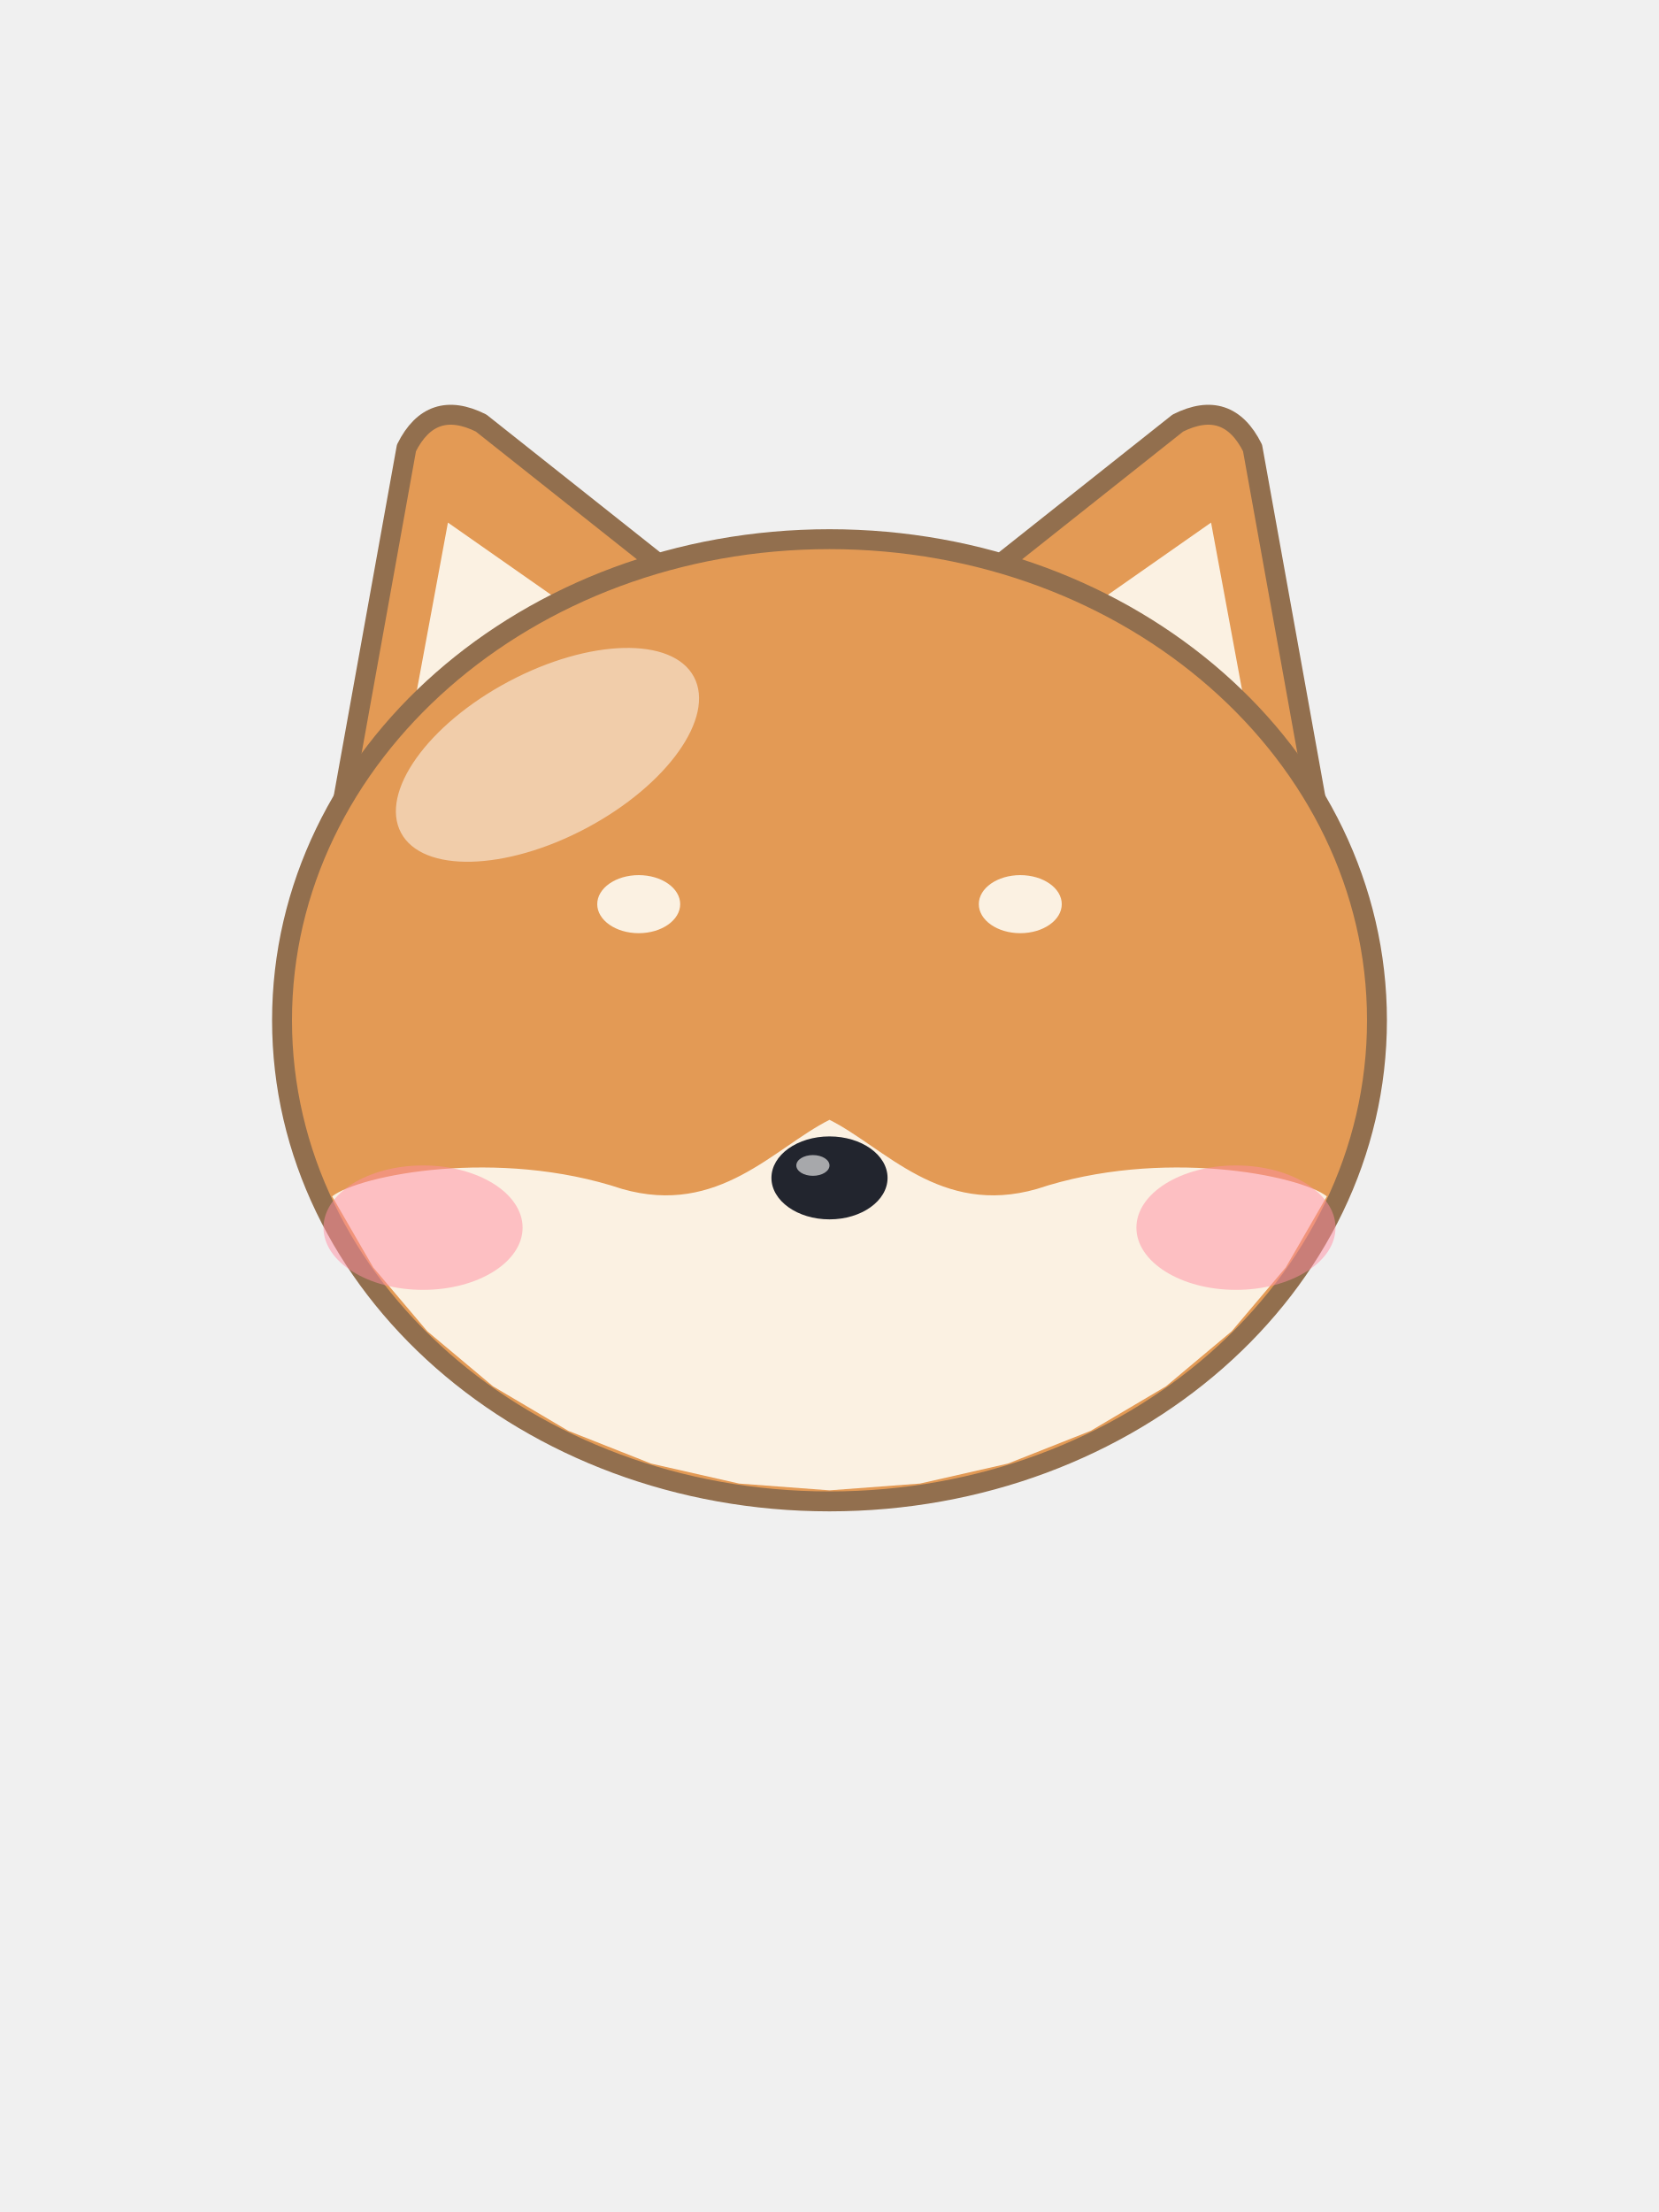
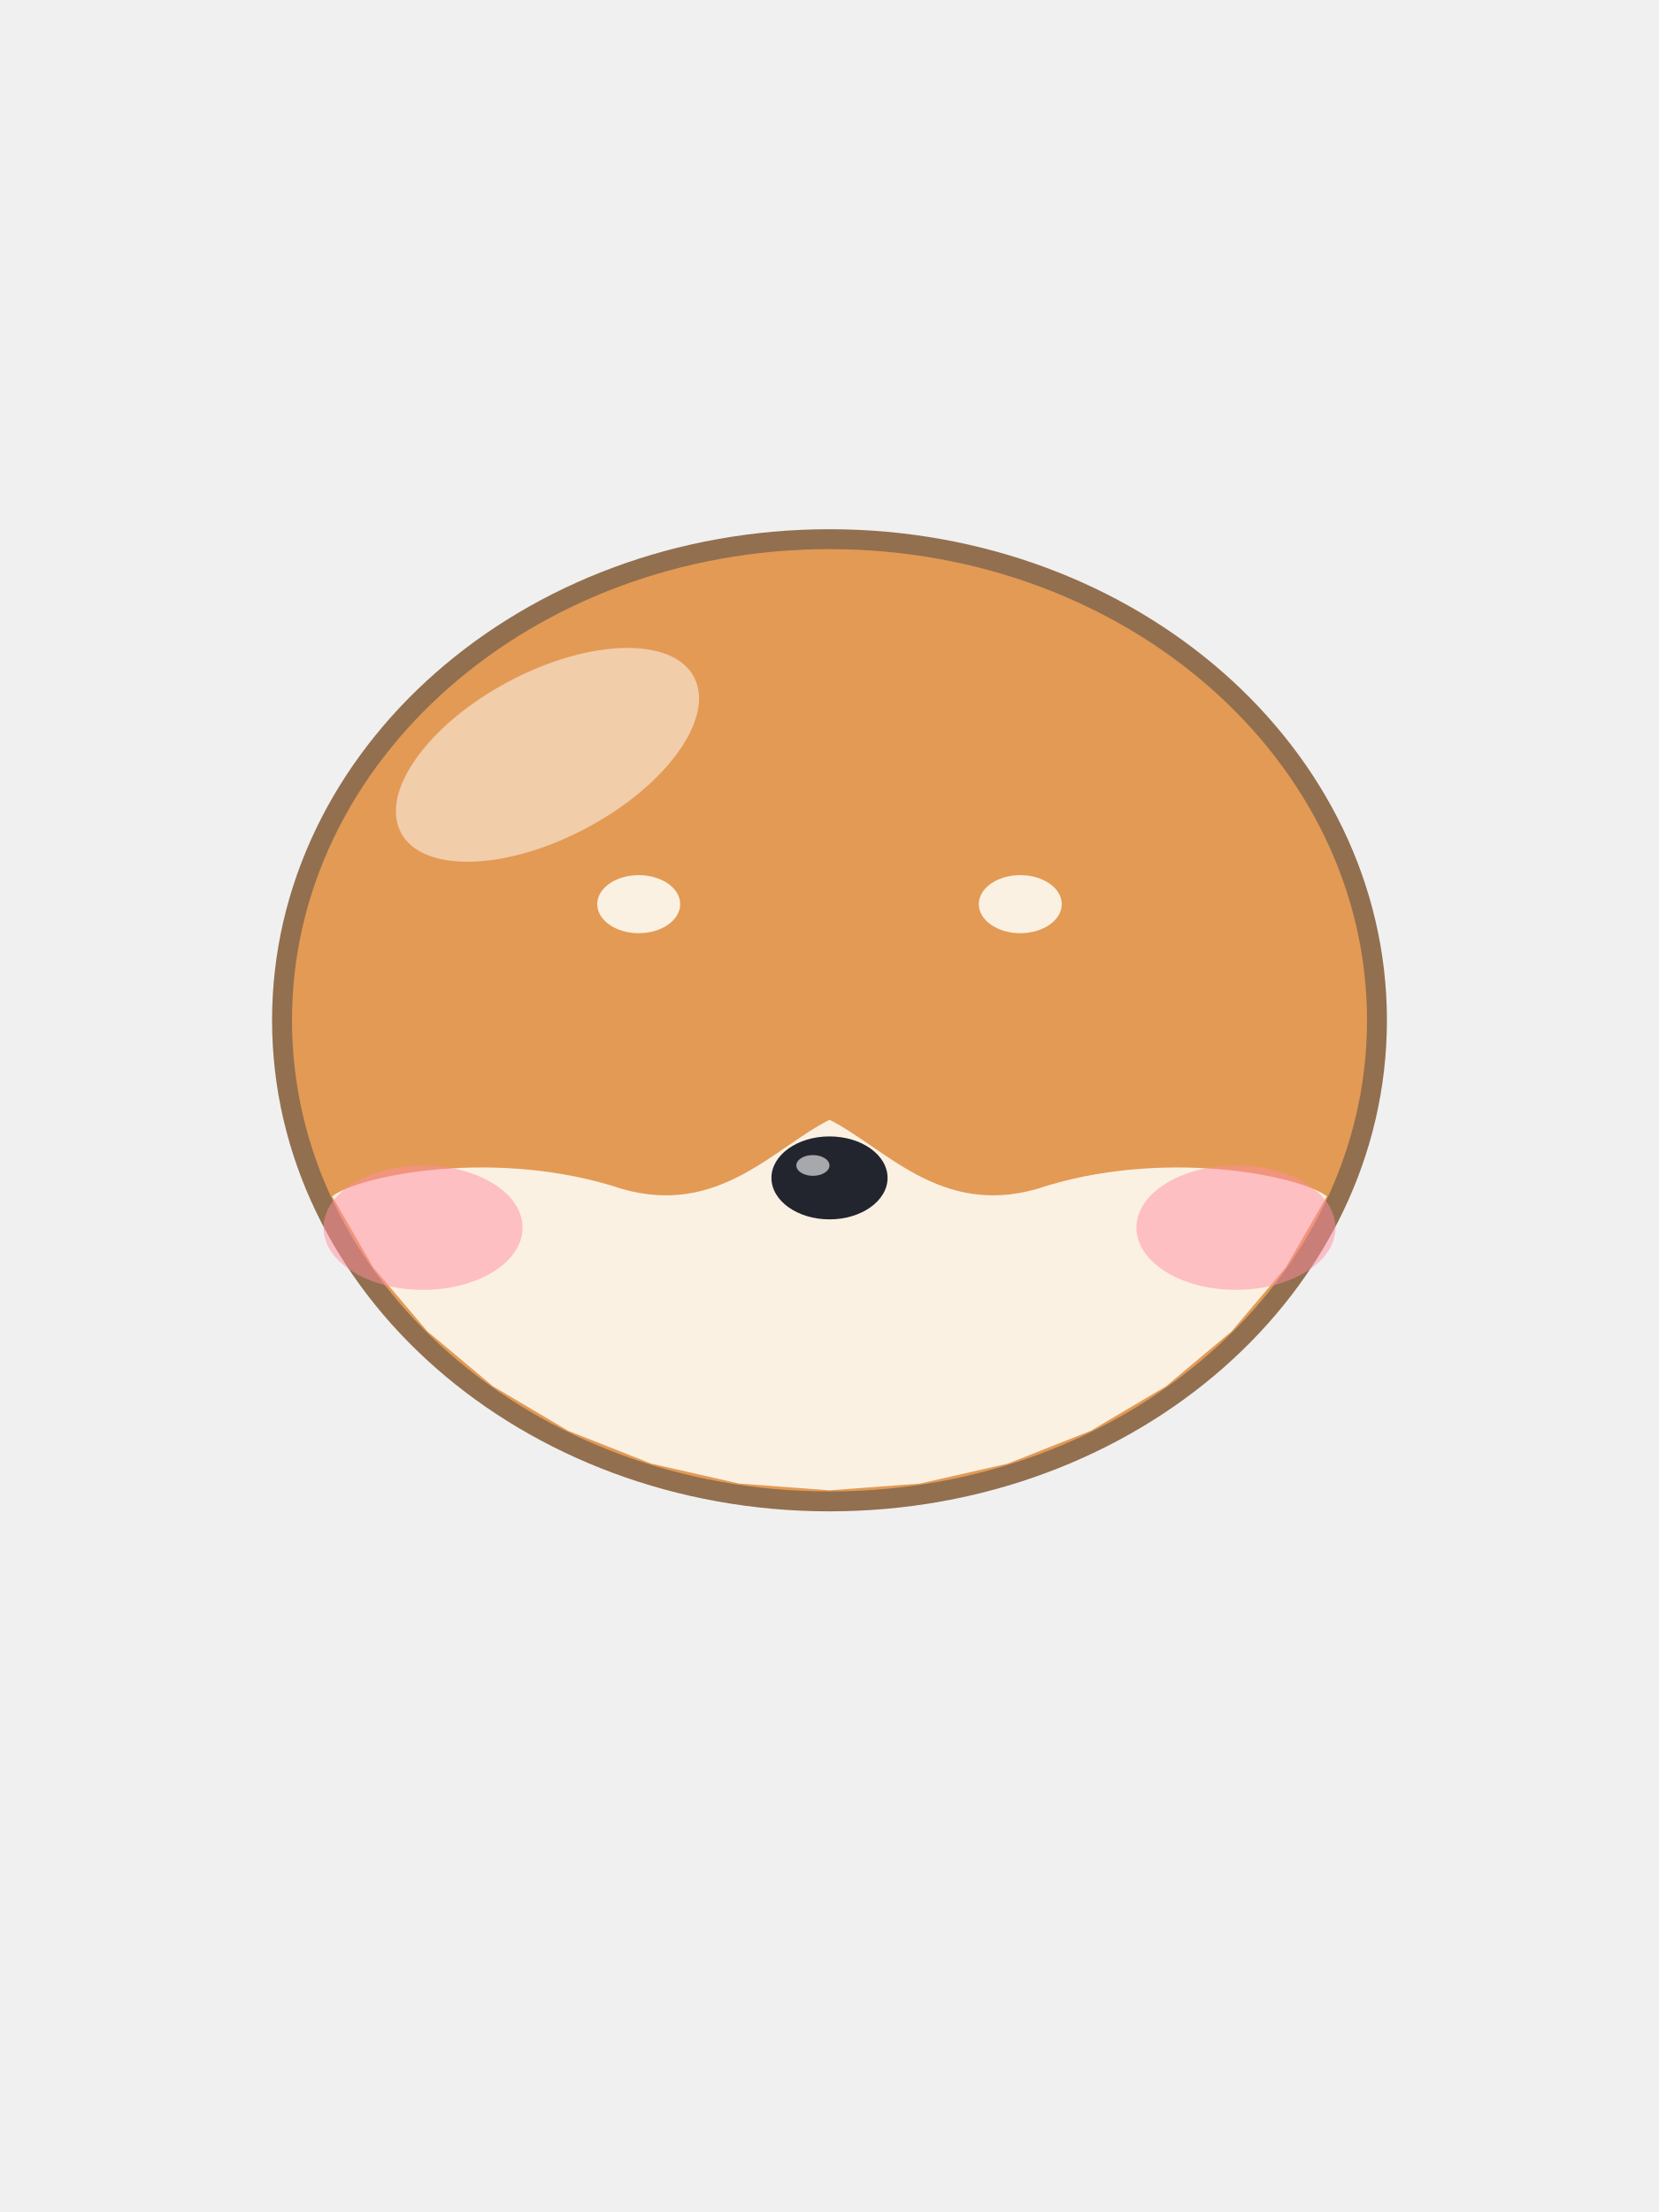
<svg xmlns="http://www.w3.org/2000/svg" viewBox="0 0 240 320">
-   <path d="M 48 124.8 L 58.8 64.8 Q 62.4 57.6 69.6 61.2 L 104.4 88.8 Z" fill="#E39A55" stroke="#926F4E" stroke-width="2.88" stroke-linejoin="round" />
-   <path d="M 58.8 108 L 64.8 75.6 L 88.8 92.4 Z" fill="#FBF1E2" />
-   <path d="M 192 124.8 L 181.2 64.8 Q 177.6 57.6 170.4 61.2 L 135.6 88.8 Z" fill="#E39A55" stroke="#926F4E" stroke-width="2.88" stroke-linejoin="round" />
-   <path d="M 181.2 108 L 175.2 75.6 L 151.2 92.4 Z" fill="#FBF1E2" />
  <ellipse cx="120" cy="147.6" rx="79.2" ry="69.6" fill="#E39A55" stroke="#926F4E" stroke-width="2.88" />
  <path d="M 48.05 173.07 L 53.99 183.35 L 61.82 192.59 L 71.32 200.55 L 82.21 206.99 L 94.19 211.73 L 106.91 214.62 L 120 215.6 L 133.09 214.62 L 145.81 211.73 L 157.79 206.99 L 168.68 200.55 L 178.18 192.59 L 186.01 183.35 L 191.95 173.07 C 188 170 168 166 150 172 C 136 176 128 166 120 162 C 112 166 104 176 90 172 C 72 166 52 170 48.05 173.07 Z" fill="#FBF1E2" />
  <ellipse cx="92.4" cy="130.8" rx="6" ry="4.2" fill="#FBF1E2" />
  <ellipse cx="147.6" cy="130.8" rx="6" ry="4.2" fill="#FBF1E2" />
  <path d="M 100.39 97.93 C 103.5 103.78 96.54 113.57 84.83 119.8 C 73.13 126.02 61.12 126.32 58.01 120.47 C 54.9 114.62 61.86 104.83 73.57 98.6 C 85.27 92.38 97.28 92.08 100.39 97.93 Z" fill="#FFFFFF" fill-opacity="0.5" />
  <ellipse cx="61.2" cy="177.6" rx="14.4" ry="9" fill="#FF8FA3" fill-opacity="0.5" />
  <ellipse cx="178.8" cy="177.6" rx="14.4" ry="9" fill="#FF8FA3" fill-opacity="0.5" />
  <ellipse cx="120" cy="170.4" rx="8.4" ry="6" fill="#22252E" />
  <ellipse cx="117.6" cy="168.6" rx="2.4" ry="1.5" fill="#FFFFFF" fill-opacity="0.6" />
</svg>
